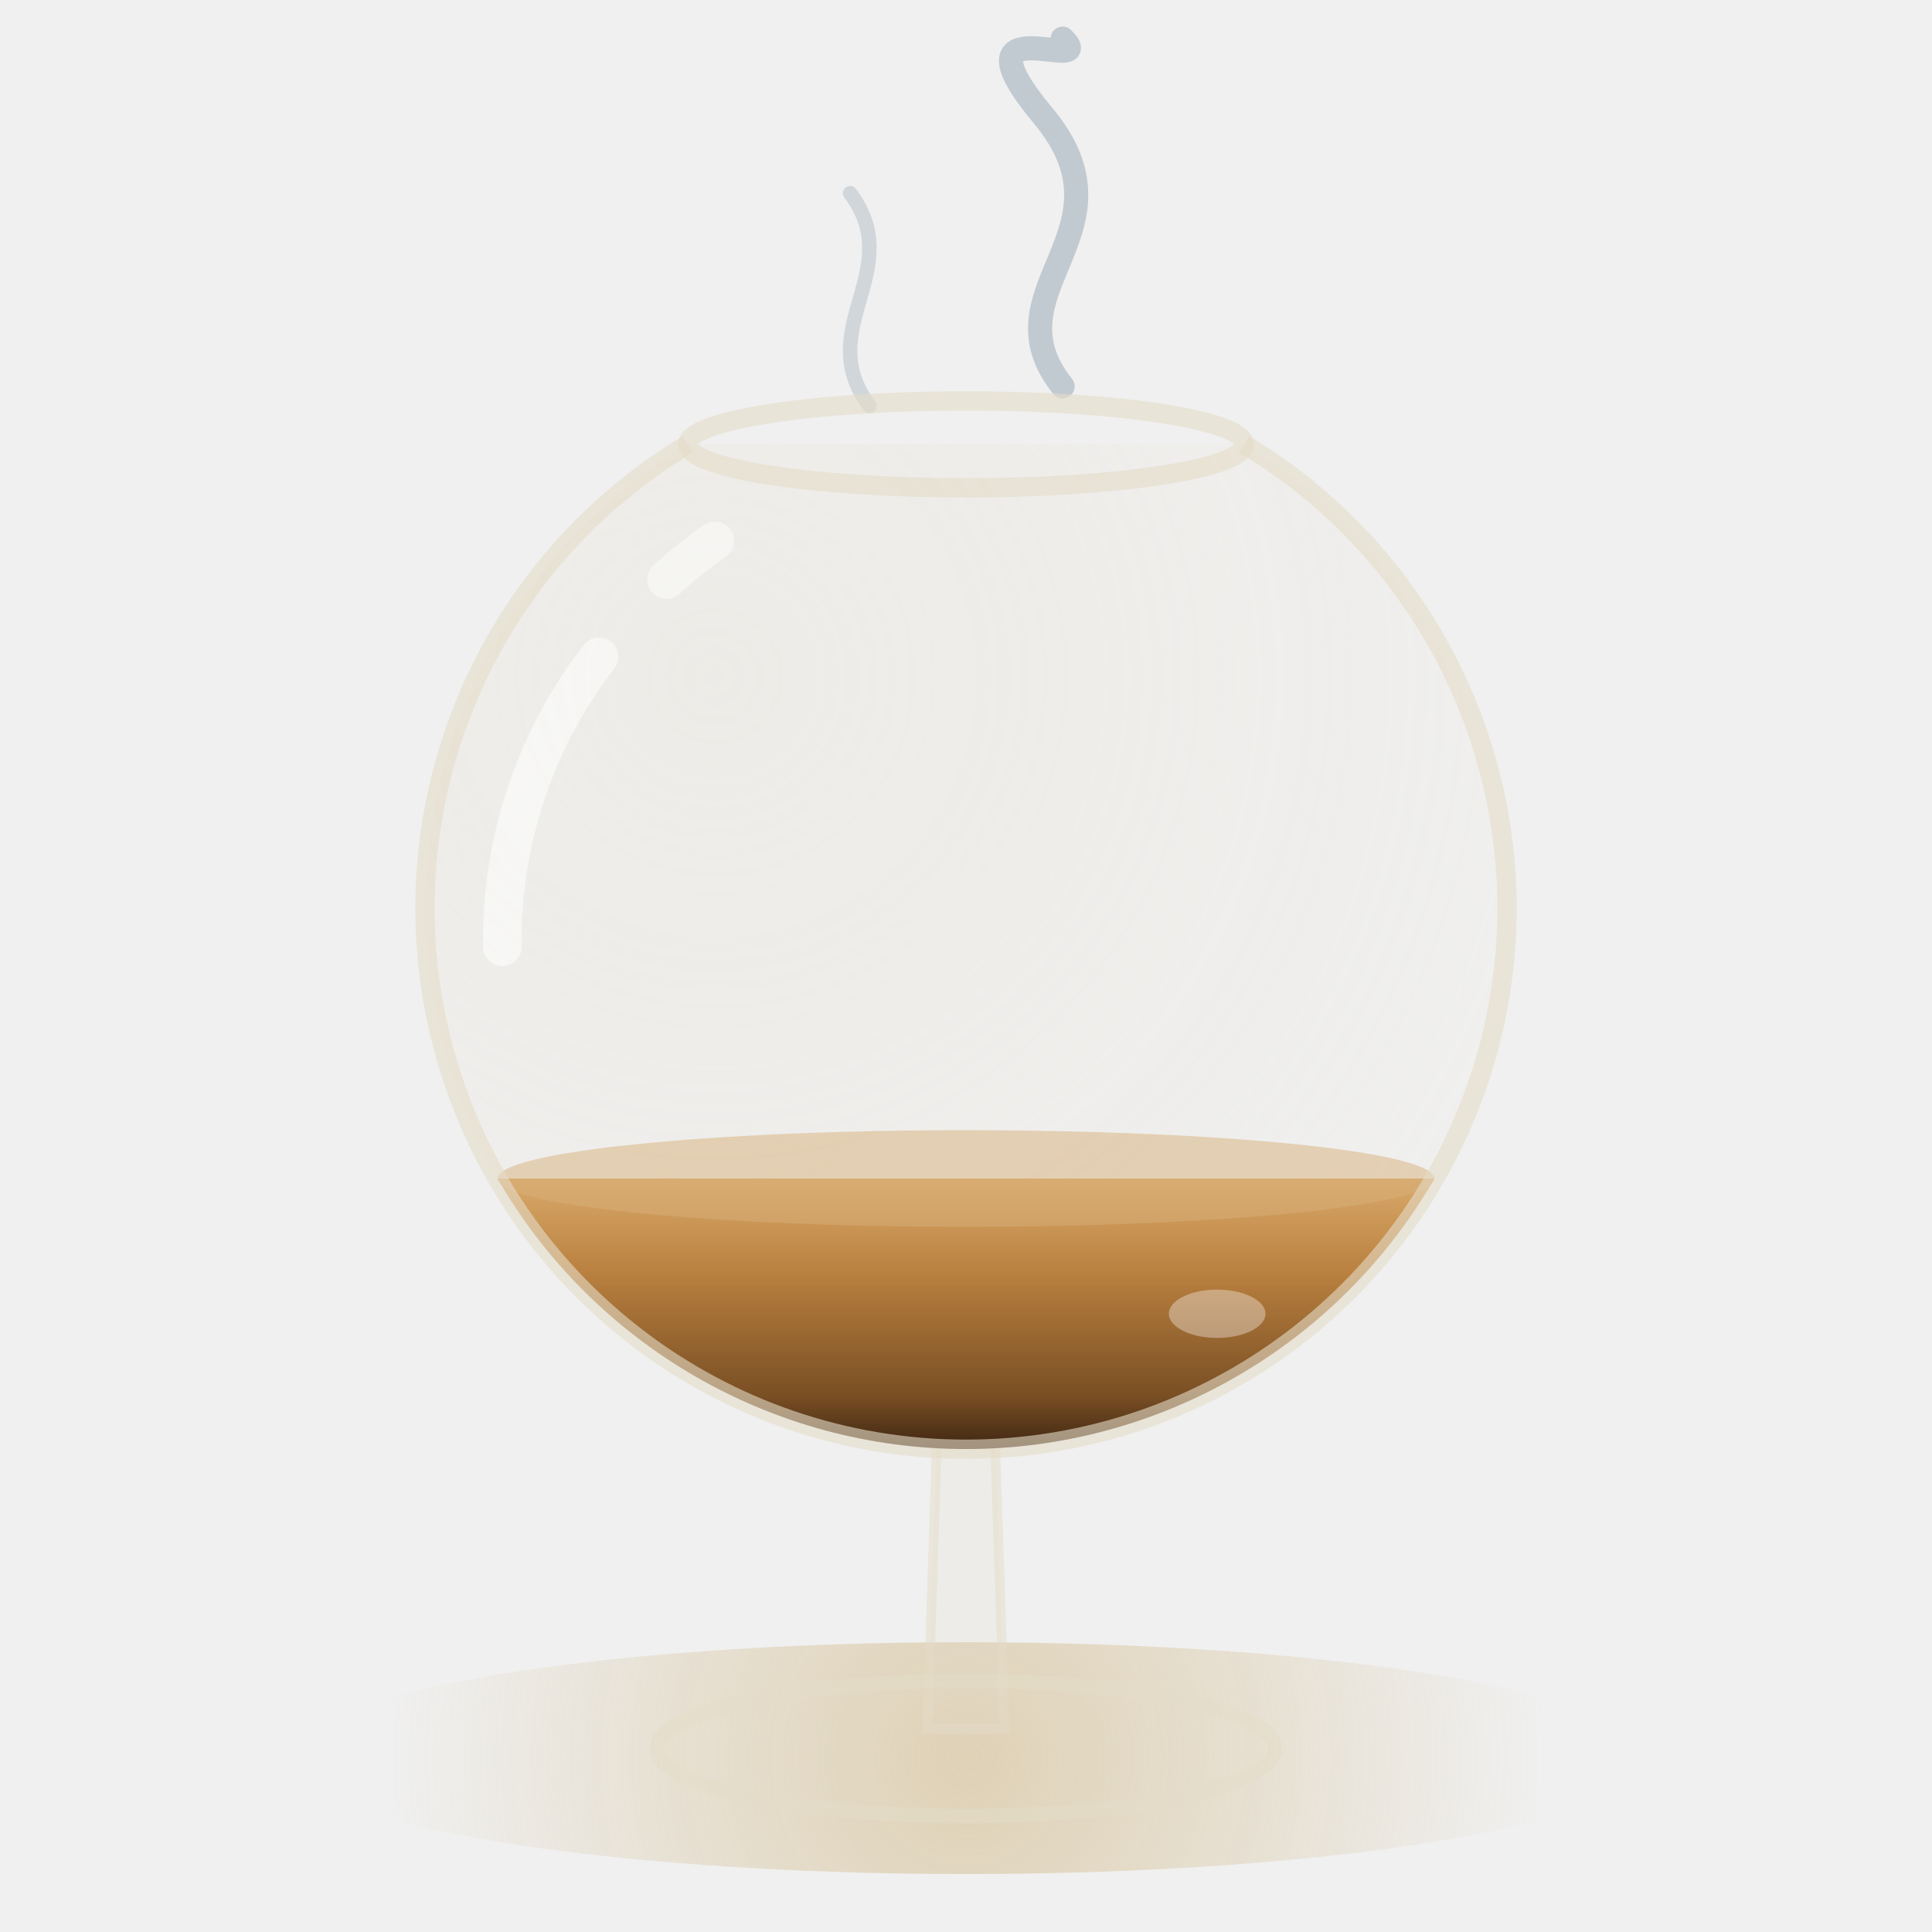
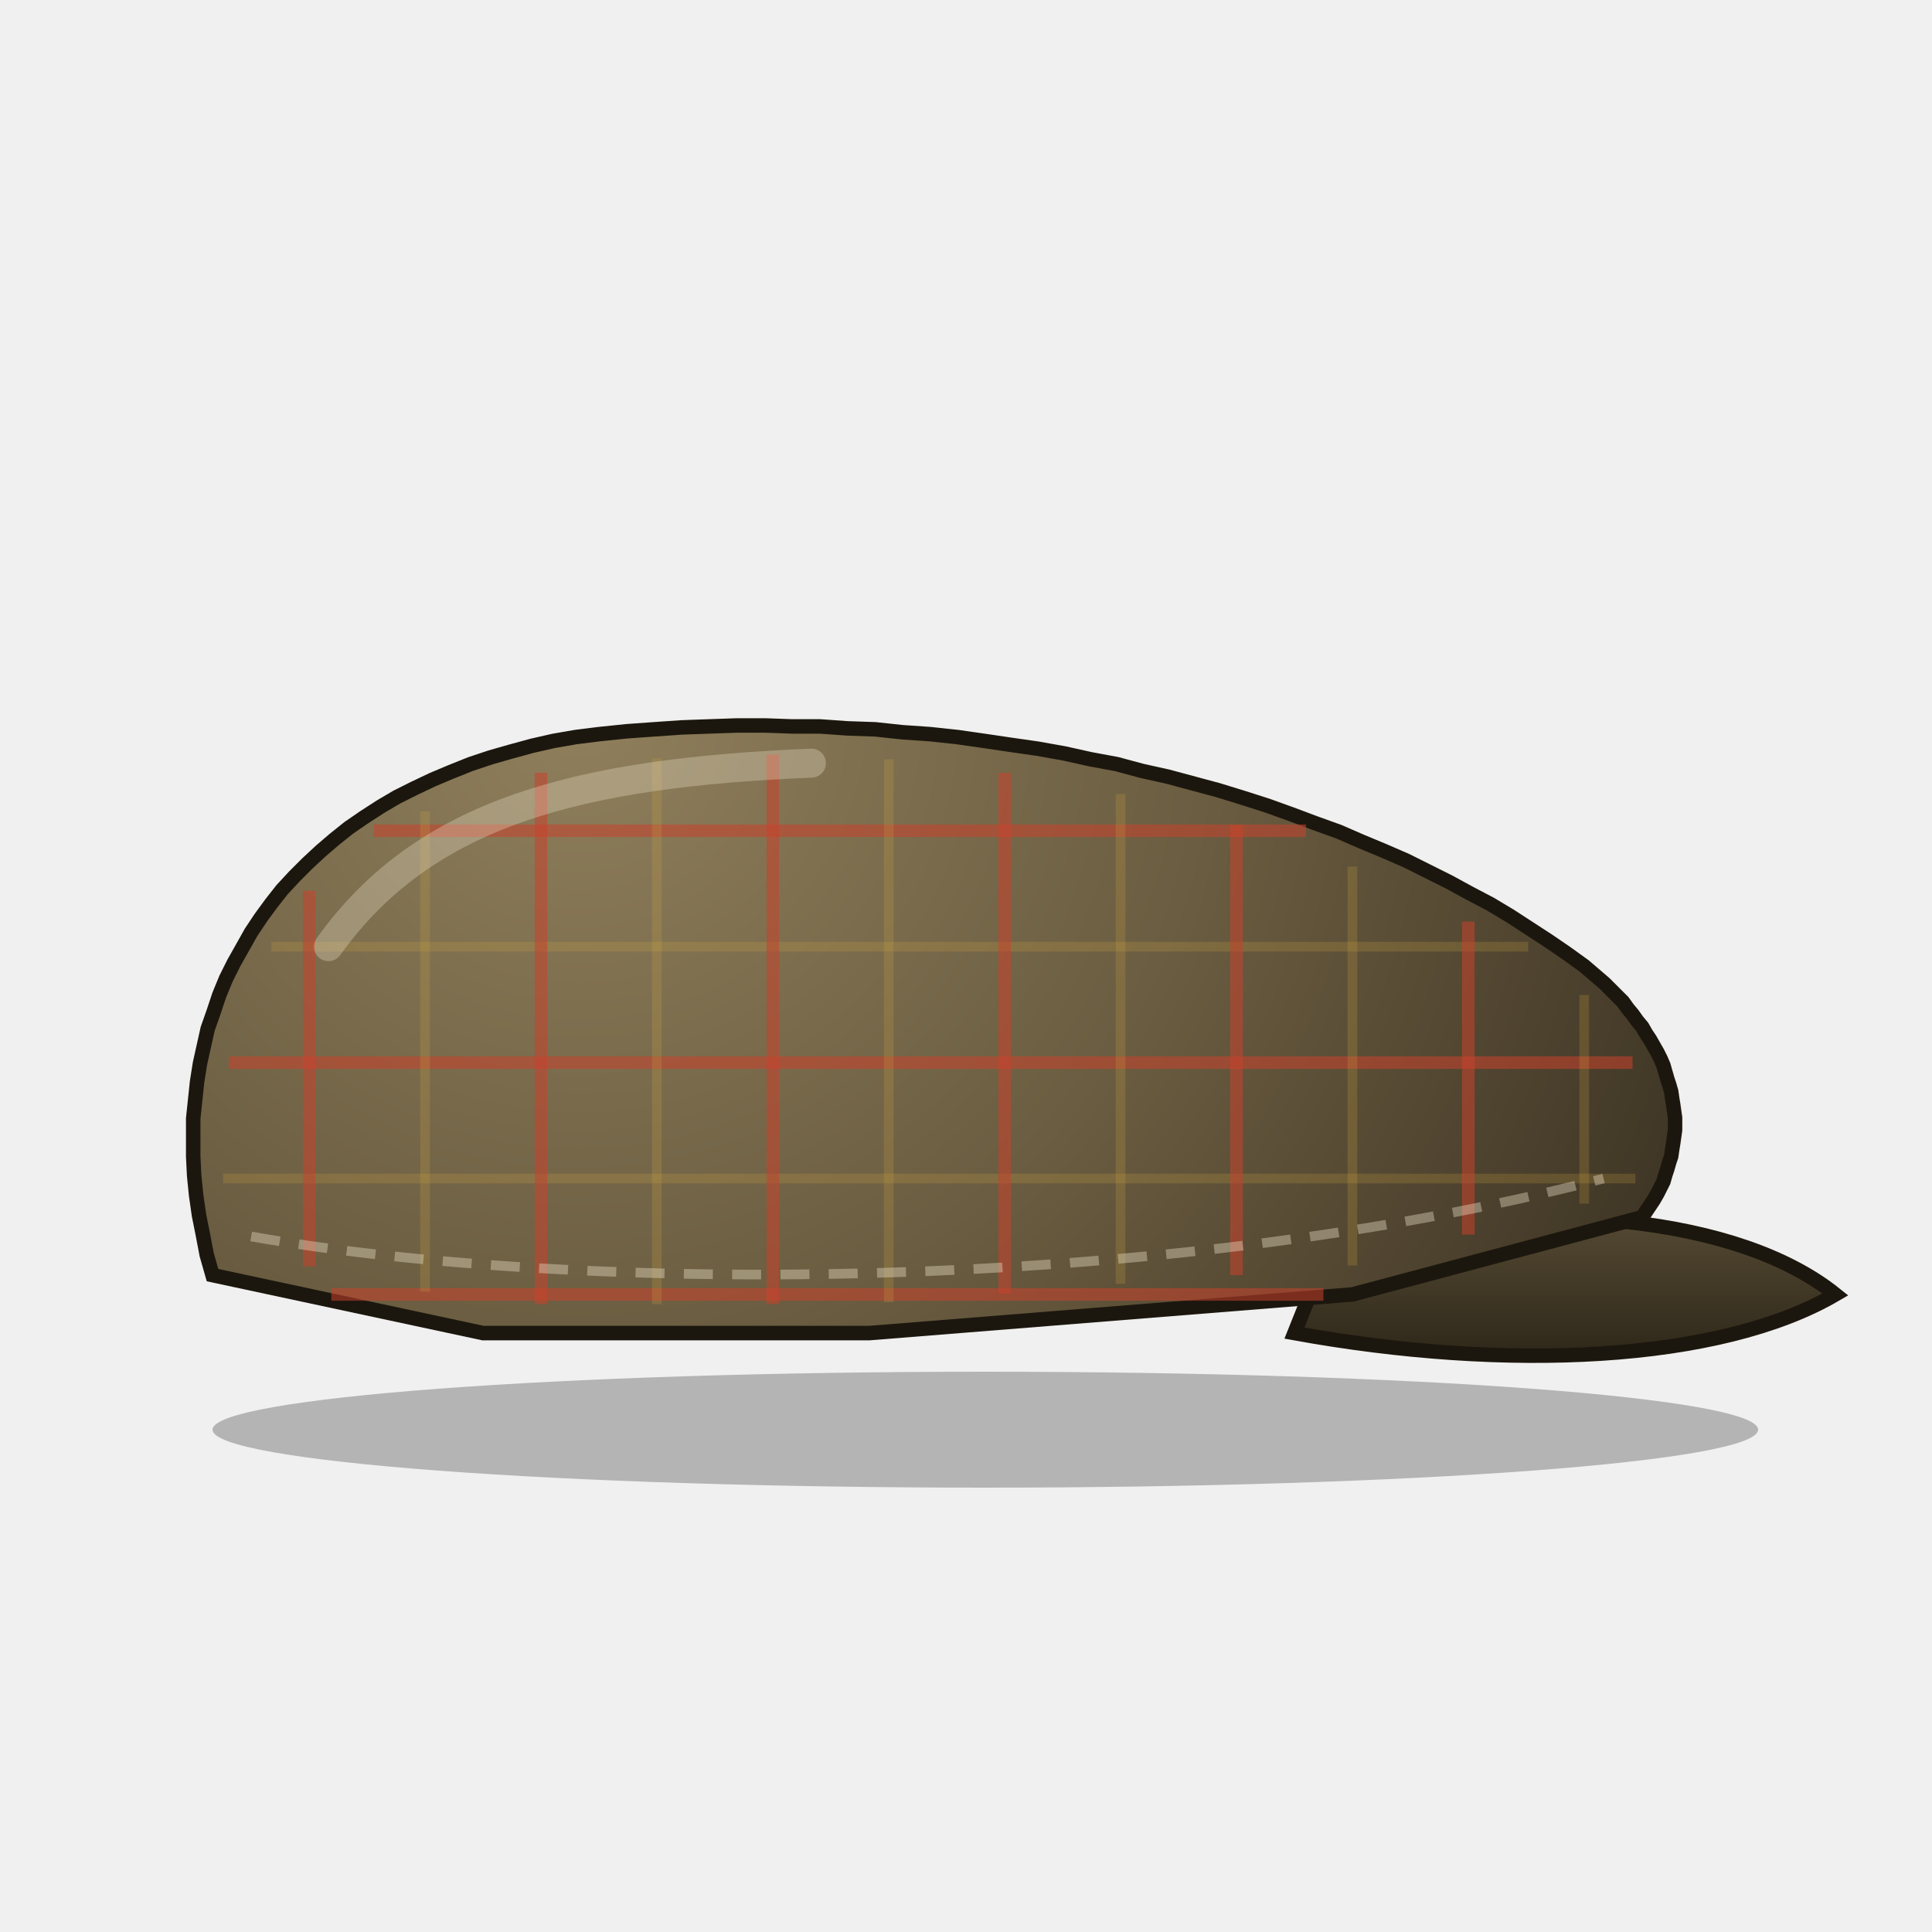
<svg xmlns="http://www.w3.org/2000/svg" width="200" height="200" viewBox="0 0 200 200">
  <defs>
-     <linearGradient id="whisky" x1="0" y1="122" x2="0" y2="150" gradientUnits="userSpaceOnUse">
-       <stop offset="0" stop-color="#d9a96a" />
-       <stop offset="0.35" stop-color="#b9803f" />
-       <stop offset="0.8" stop-color="#7a4f24" />
-       <stop offset="1" stop-color="#3e2612" />
+     <radialGradient id="tweed" cx="60" cy="74" r="130" gradientUnits="userSpaceOnUse">
+       <stop offset="0" stop-color="#8f7f5c" />
+       <stop offset="0.5" stop-color="#6b5d41" />
+       <stop offset="1" stop-color="#3a3122" />
+     </radialGradient>
+     <linearGradient id="peak" x1="0" y1="124" x2="0" y2="142" gradientUnits="userSpaceOnUse">
+       <stop offset="0" stop-color="#5a4e36" />
+       <stop offset="1" stop-color="#2a2417" />
    </linearGradient>
-     <radialGradient id="glass" cx="74" cy="70" r="90" gradientUnits="userSpaceOnUse">
-       <stop offset="0" stop-color="#e4dcc8" stop-opacity="0.22" />
-       <stop offset="1" stop-color="#e4dcc8" stop-opacity="0.04" />
-     </radialGradient>
-     <radialGradient id="pool" cx="100" cy="182" r="60" gradientUnits="userSpaceOnUse">
-       <stop offset="0" stop-color="#c8a96a" stop-opacity="0.45" />
-       <stop offset="1" stop-color="#c8a96a" stop-opacity="0" />
-     </radialGradient>
  </defs>
-   <ellipse cx="100" cy="182" rx="70" ry="12" fill="url(#pool)" />
-   <path d="M110 40 C102 30 118 24 108 12 S114 8 110 4" fill="none" stroke="#8b9cab" stroke-opacity="0.45" stroke-width="2.5" stroke-linecap="round" />
-   <path d="M90 42 C84 34 94 28 88 20" fill="none" stroke="#8b9cab" stroke-opacity="0.3" stroke-width="1.5" stroke-linecap="round" />
-   <ellipse cx="100" cy="181" rx="32" ry="7" fill="#e4dcc8" fill-opacity="0.12" stroke="#e4dcc8" stroke-opacity="0.55" stroke-width="1.5" />
-   <path d="M97 149 L96 179 L104 179 L103 149 Z" fill="#e4dcc8" fill-opacity="0.18" stroke="#e4dcc8" stroke-opacity="0.5" stroke-width="1" />
-   <path d="M71.2 46 A56 56 0 1 0 128.8 46" fill="url(#glass)" />
-   <path d="M51.5 122 A56 56 0 0 0 148.5 122 Z" fill="url(#whisky)" />
-   <ellipse cx="100" cy="122" rx="48.5" ry="5" fill="#d9b07a" fill-opacity="0.5" />
-   <path d="M71.2 46 A56 56 0 1 0 128.8 46" fill="none" stroke="#e4dcc8" stroke-opacity="0.6" stroke-width="2" />
-   <ellipse cx="100" cy="46" rx="28.8" ry="4.5" fill="none" stroke="#e4dcc8" stroke-opacity="0.6" stroke-width="2" />
-   <path d="M62 68 A48 48 0 0 0 52 98" fill="none" stroke="#ffffff" stroke-opacity="0.55" stroke-width="4" stroke-linecap="round" />
-   <path d="M74 56 A48 48 0 0 0 69 60" fill="none" stroke="#ffffff" stroke-opacity="0.45" stroke-width="4" stroke-linecap="round" />
-   <ellipse cx="126" cy="136" rx="5" ry="2.5" fill="#ffffff" fill-opacity="0.35" />
+   <ellipse cx="102" cy="148" rx="80" ry="6" fill="#000000" fill-opacity="0.25" />
+   <path d="M138 128 C160 124 180 126 190 134 C178 141 156 142 134 138 Z" fill="url(#peak)" stroke="#1c170e" stroke-width="1.5" />
+   <path d="M22.0 132.0 L21.4 129.9 L21.0 127.8 L20.6 125.8 L20.3 123.7 L20.1 121.7 L20.0 119.7 L20.0 117.8 L20.0 115.8 L20.2 113.9 L20.4 112.0 L20.7 110.1 L21.1 108.3 L21.5 106.5 L22.1 104.8 L22.7 103.0 L23.4 101.3 L24.2 99.7 L25.1 98.1 L26.0 96.5 L27.0 95.0 L28.1 93.5 L29.2 92.1 L30.5 90.7 L31.8 89.4 L33.2 88.1 L34.6 86.9 L36.1 85.7 L37.7 84.6 L39.4 83.5 L41.1 82.5 L42.9 81.6 L44.8 80.7 L46.7 79.9 L48.7 79.1 L50.8 78.4 L52.9 77.8 L55.1 77.2 L57.3 76.7 L59.6 76.3 L62.0 76.0 L64.9 75.7 L67.7 75.5 L70.6 75.3 L73.4 75.2 L76.3 75.1 L79.2 75.1 L82.0 75.2 L84.9 75.2 L87.7 75.4 L90.6 75.5 L93.4 75.8 L96.3 76.0 L99.1 76.3 L101.9 76.7 L104.6 77.1 L107.4 77.5 L110.2 78.0 L112.9 78.6 L115.6 79.1 L118.2 79.8 L120.9 80.4 L123.5 81.1 L126.1 81.8 L128.7 82.6 L131.2 83.4 L133.7 84.3 L136.1 85.2 L138.6 86.1 L140.9 87.1 L143.3 88.1 L145.6 89.1 L147.8 90.2 L150.0 91.3 L152.2 92.5 L154.3 93.6 L156.3 94.8 L158.3 96.1 L160.3 97.4 L162.2 98.7 L164.0 100.0 L164.7 100.6 L165.4 101.2 L166.1 101.8 L166.8 102.5 L167.4 103.1 L168.0 103.7 L168.5 104.4 L169.0 105.0 L169.5 105.7 L170.0 106.3 L170.4 107.0 L170.8 107.6 L171.2 108.3 L171.6 109.0 L171.9 109.6 L172.2 110.3 L172.4 111.0 L172.6 111.7 L172.8 112.3 L173.0 113.0 L173.1 113.7 L173.2 114.3 L173.3 115.0 L173.4 115.7 L173.4 116.4 L173.4 117.0 L173.3 117.7 L173.2 118.4 L173.1 119.0 L173.0 119.7 L172.8 120.3 L172.6 121.0 L172.4 121.6 L172.2 122.3 L171.9 122.9 L171.6 123.5 L171.2 124.2 L170.8 124.8 L170.4 125.4 L170.0 126.0 L140.0 134.0 L90.0 138.0 L50.0 138.0 L22.0 132.0 Z" fill="url(#tweed)" stroke="#1c170e" stroke-width="1.5" />
+   <line x1="38.7" y1="86.0" x2="135.2" y2="86.0" stroke="#c8432c" stroke-opacity="0.55" stroke-width="1.3" />
+   <line x1="28.1" y1="98.0" x2="158.2" y2="98.0" stroke="#d0a443" stroke-opacity="0.22" stroke-width="1" />
+   <line x1="23.7" y1="110.0" x2="169.0" y2="110.0" stroke="#c8432c" stroke-opacity="0.55" stroke-width="1.3" />
+   <line x1="23.1" y1="122.0" x2="169.3" y2="122.0" stroke="#d0a443" stroke-opacity="0.22" stroke-width="1" />
+   <line x1="34.3" y1="134.0" x2="137.0" y2="134.0" stroke="#c8432c" stroke-opacity="0.55" stroke-width="1.3" />
+   <line x1="32.0" y1="92.2" x2="32.0" y2="131.1" stroke="#c8432c" stroke-opacity="0.55" stroke-width="1.3" />
+   <line x1="44.0" y1="84.0" x2="44.0" y2="133.7" stroke="#d0a443" stroke-opacity="0.22" stroke-width="1" />
+   <line x1="56.0" y1="80.0" x2="56.0" y2="135.0" stroke="#c8432c" stroke-opacity="0.55" stroke-width="1.3" />
+   <line x1="68.0" y1="78.5" x2="68.0" y2="135.0" stroke="#d0a443" stroke-opacity="0.22" stroke-width="1" />
+   <line x1="80.0" y1="78.1" x2="80.0" y2="135.0" stroke="#c8432c" stroke-opacity="0.55" stroke-width="1.3" />
+   <line x1="92.0" y1="78.6" x2="92.0" y2="134.8" stroke="#d0a443" stroke-opacity="0.22" stroke-width="1" />
+   <line x1="104.0" y1="80.0" x2="104.0" y2="133.9" stroke="#c8432c" stroke-opacity="0.55" stroke-width="1.3" />
+   <line x1="116.0" y1="82.2" x2="116.0" y2="132.9" stroke="#d0a443" stroke-opacity="0.22" stroke-width="1" />
+   <line x1="128.0" y1="85.4" x2="128.0" y2="132.0" stroke="#c8432c" stroke-opacity="0.55" stroke-width="1.3" />
+   <line x1="140.0" y1="89.7" x2="140.0" y2="131.0" stroke="#d0a443" stroke-opacity="0.22" stroke-width="1" />
+   <line x1="152.0" y1="95.4" x2="152.0" y2="127.8" stroke="#c8432c" stroke-opacity="0.55" stroke-width="1.3" />
+   <line x1="164.0" y1="103.0" x2="164.0" y2="124.6" stroke="#d0a443" stroke-opacity="0.22" stroke-width="1" />
+   <path d="M26 128 C60 134 120 134 166 122" fill="none" stroke="#e8dfc5" stroke-opacity="0.4" stroke-width="1" stroke-dasharray="3 2" />
+   <path d="M34 98 C44 84 60 80 84 79" fill="none" stroke="#f3ead2" stroke-opacity="0.3" stroke-width="3" stroke-linecap="round" />
</svg>
